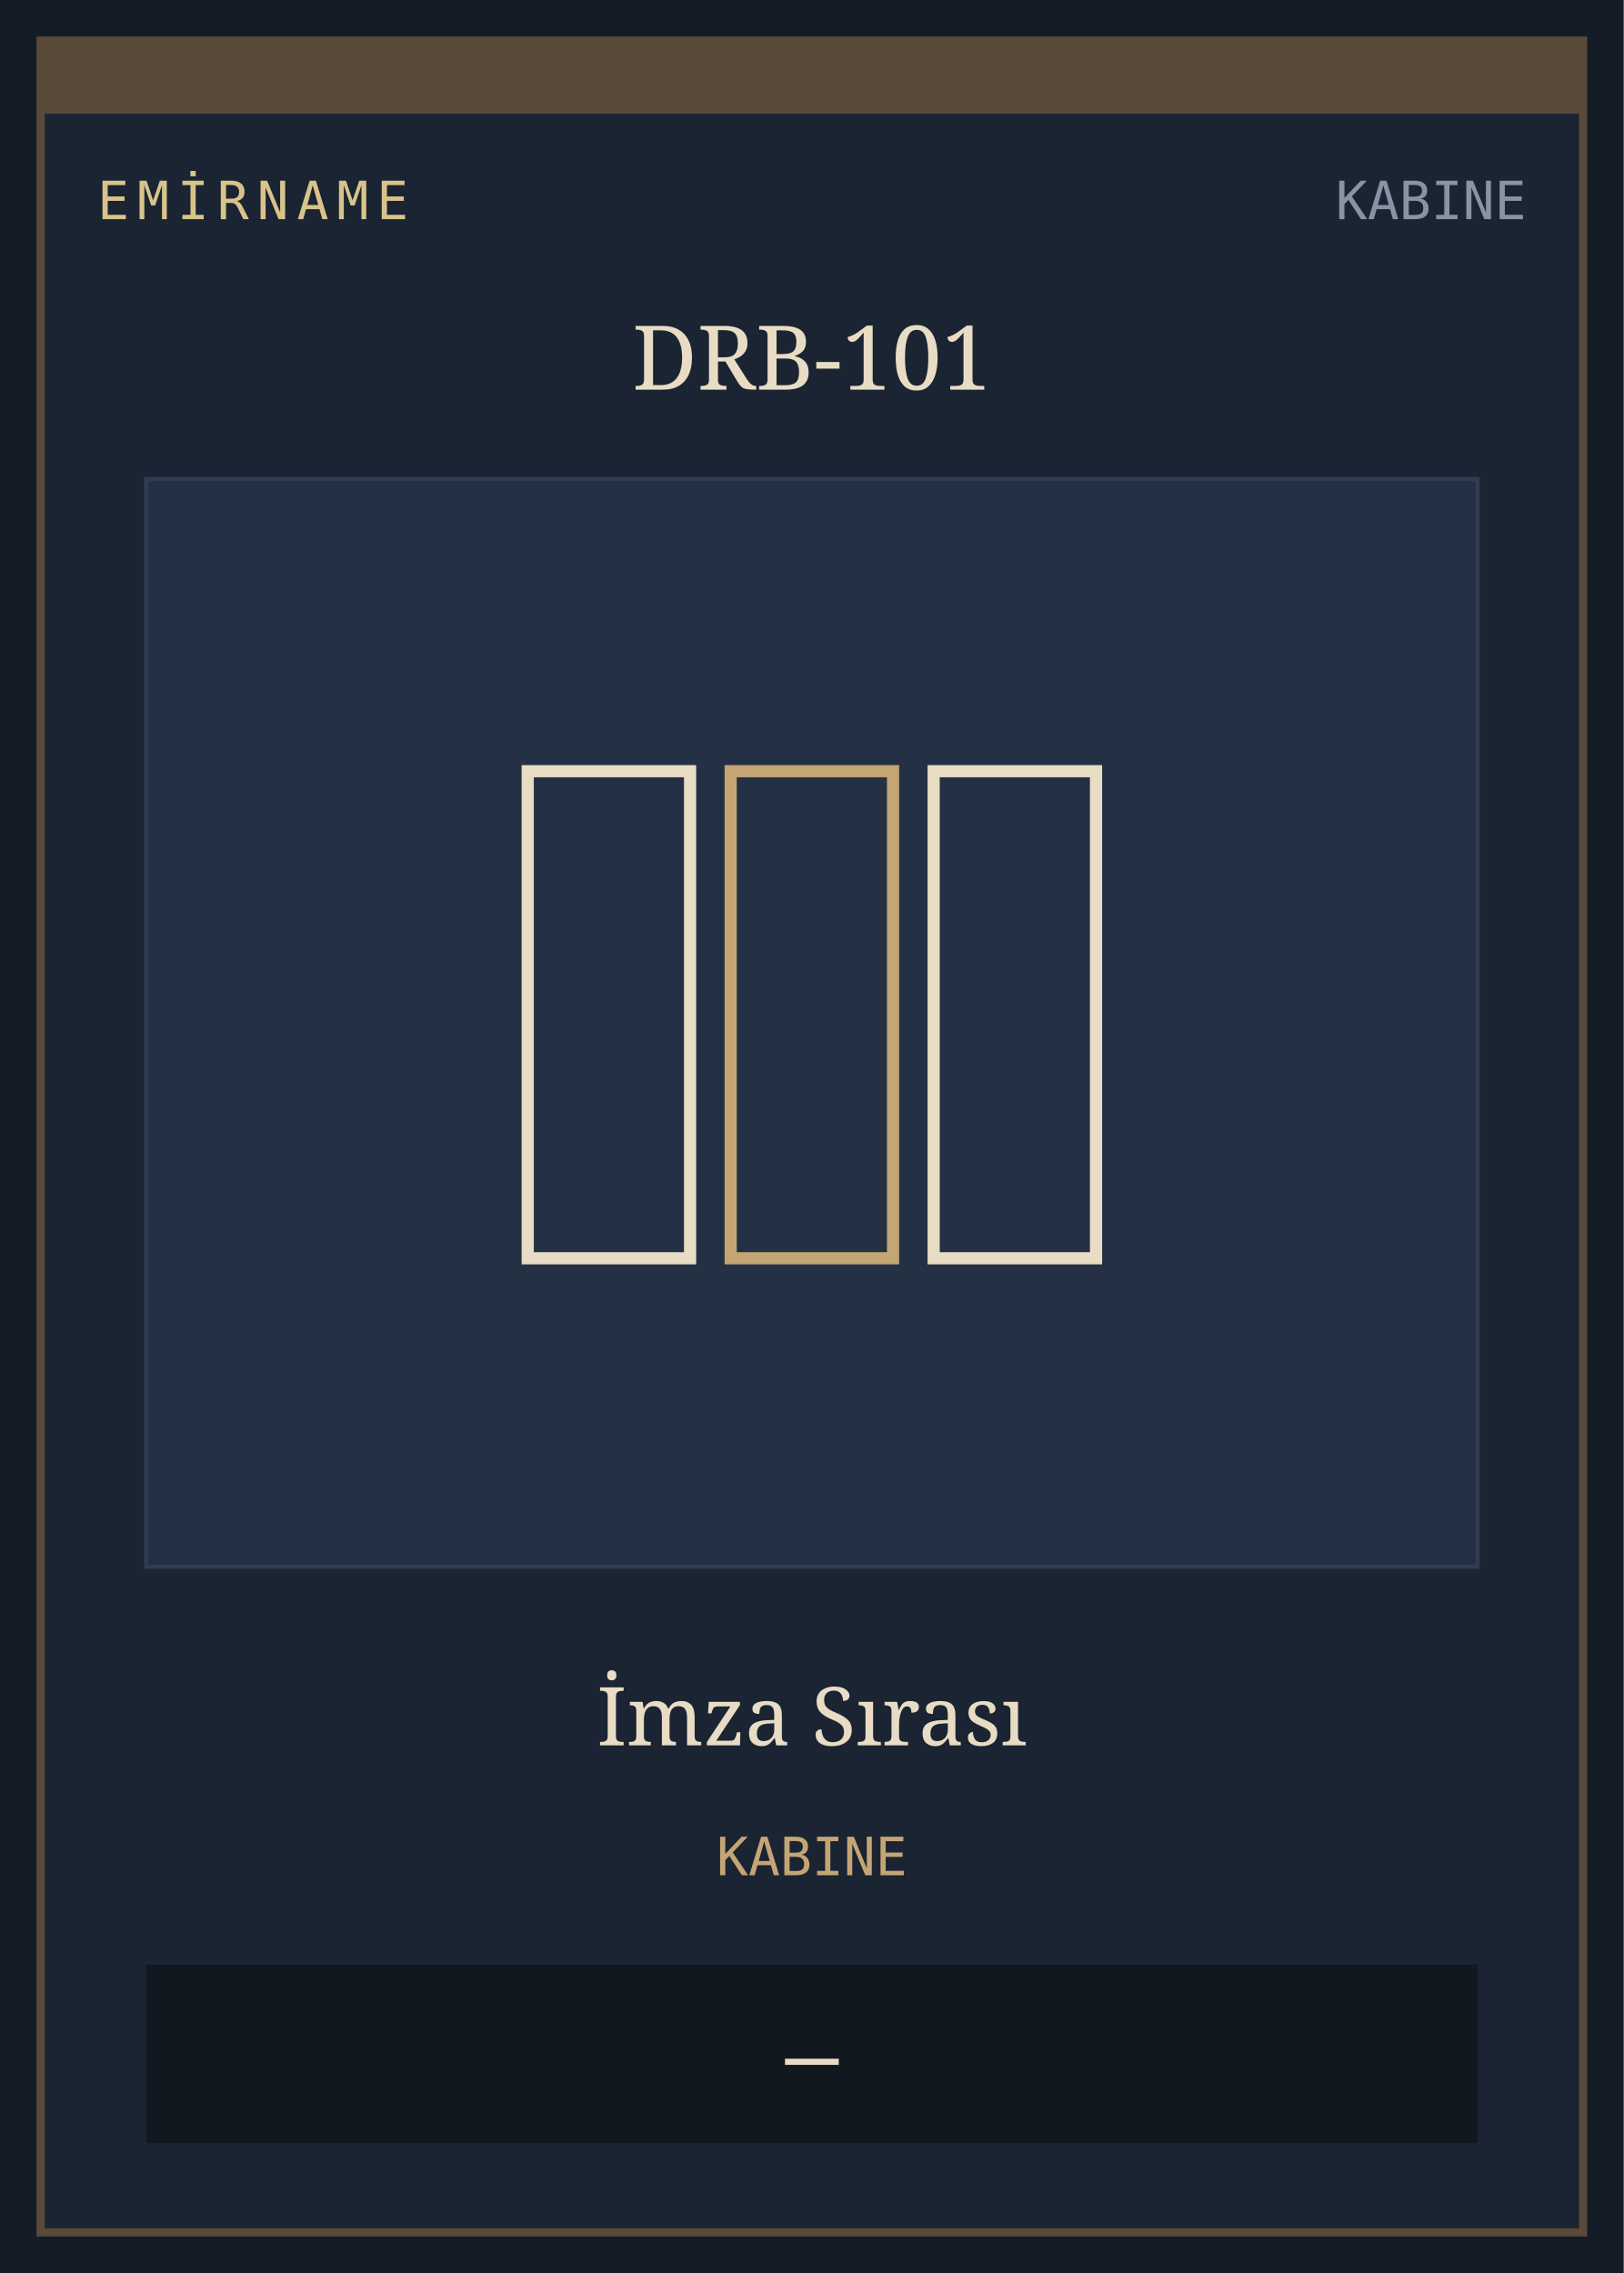
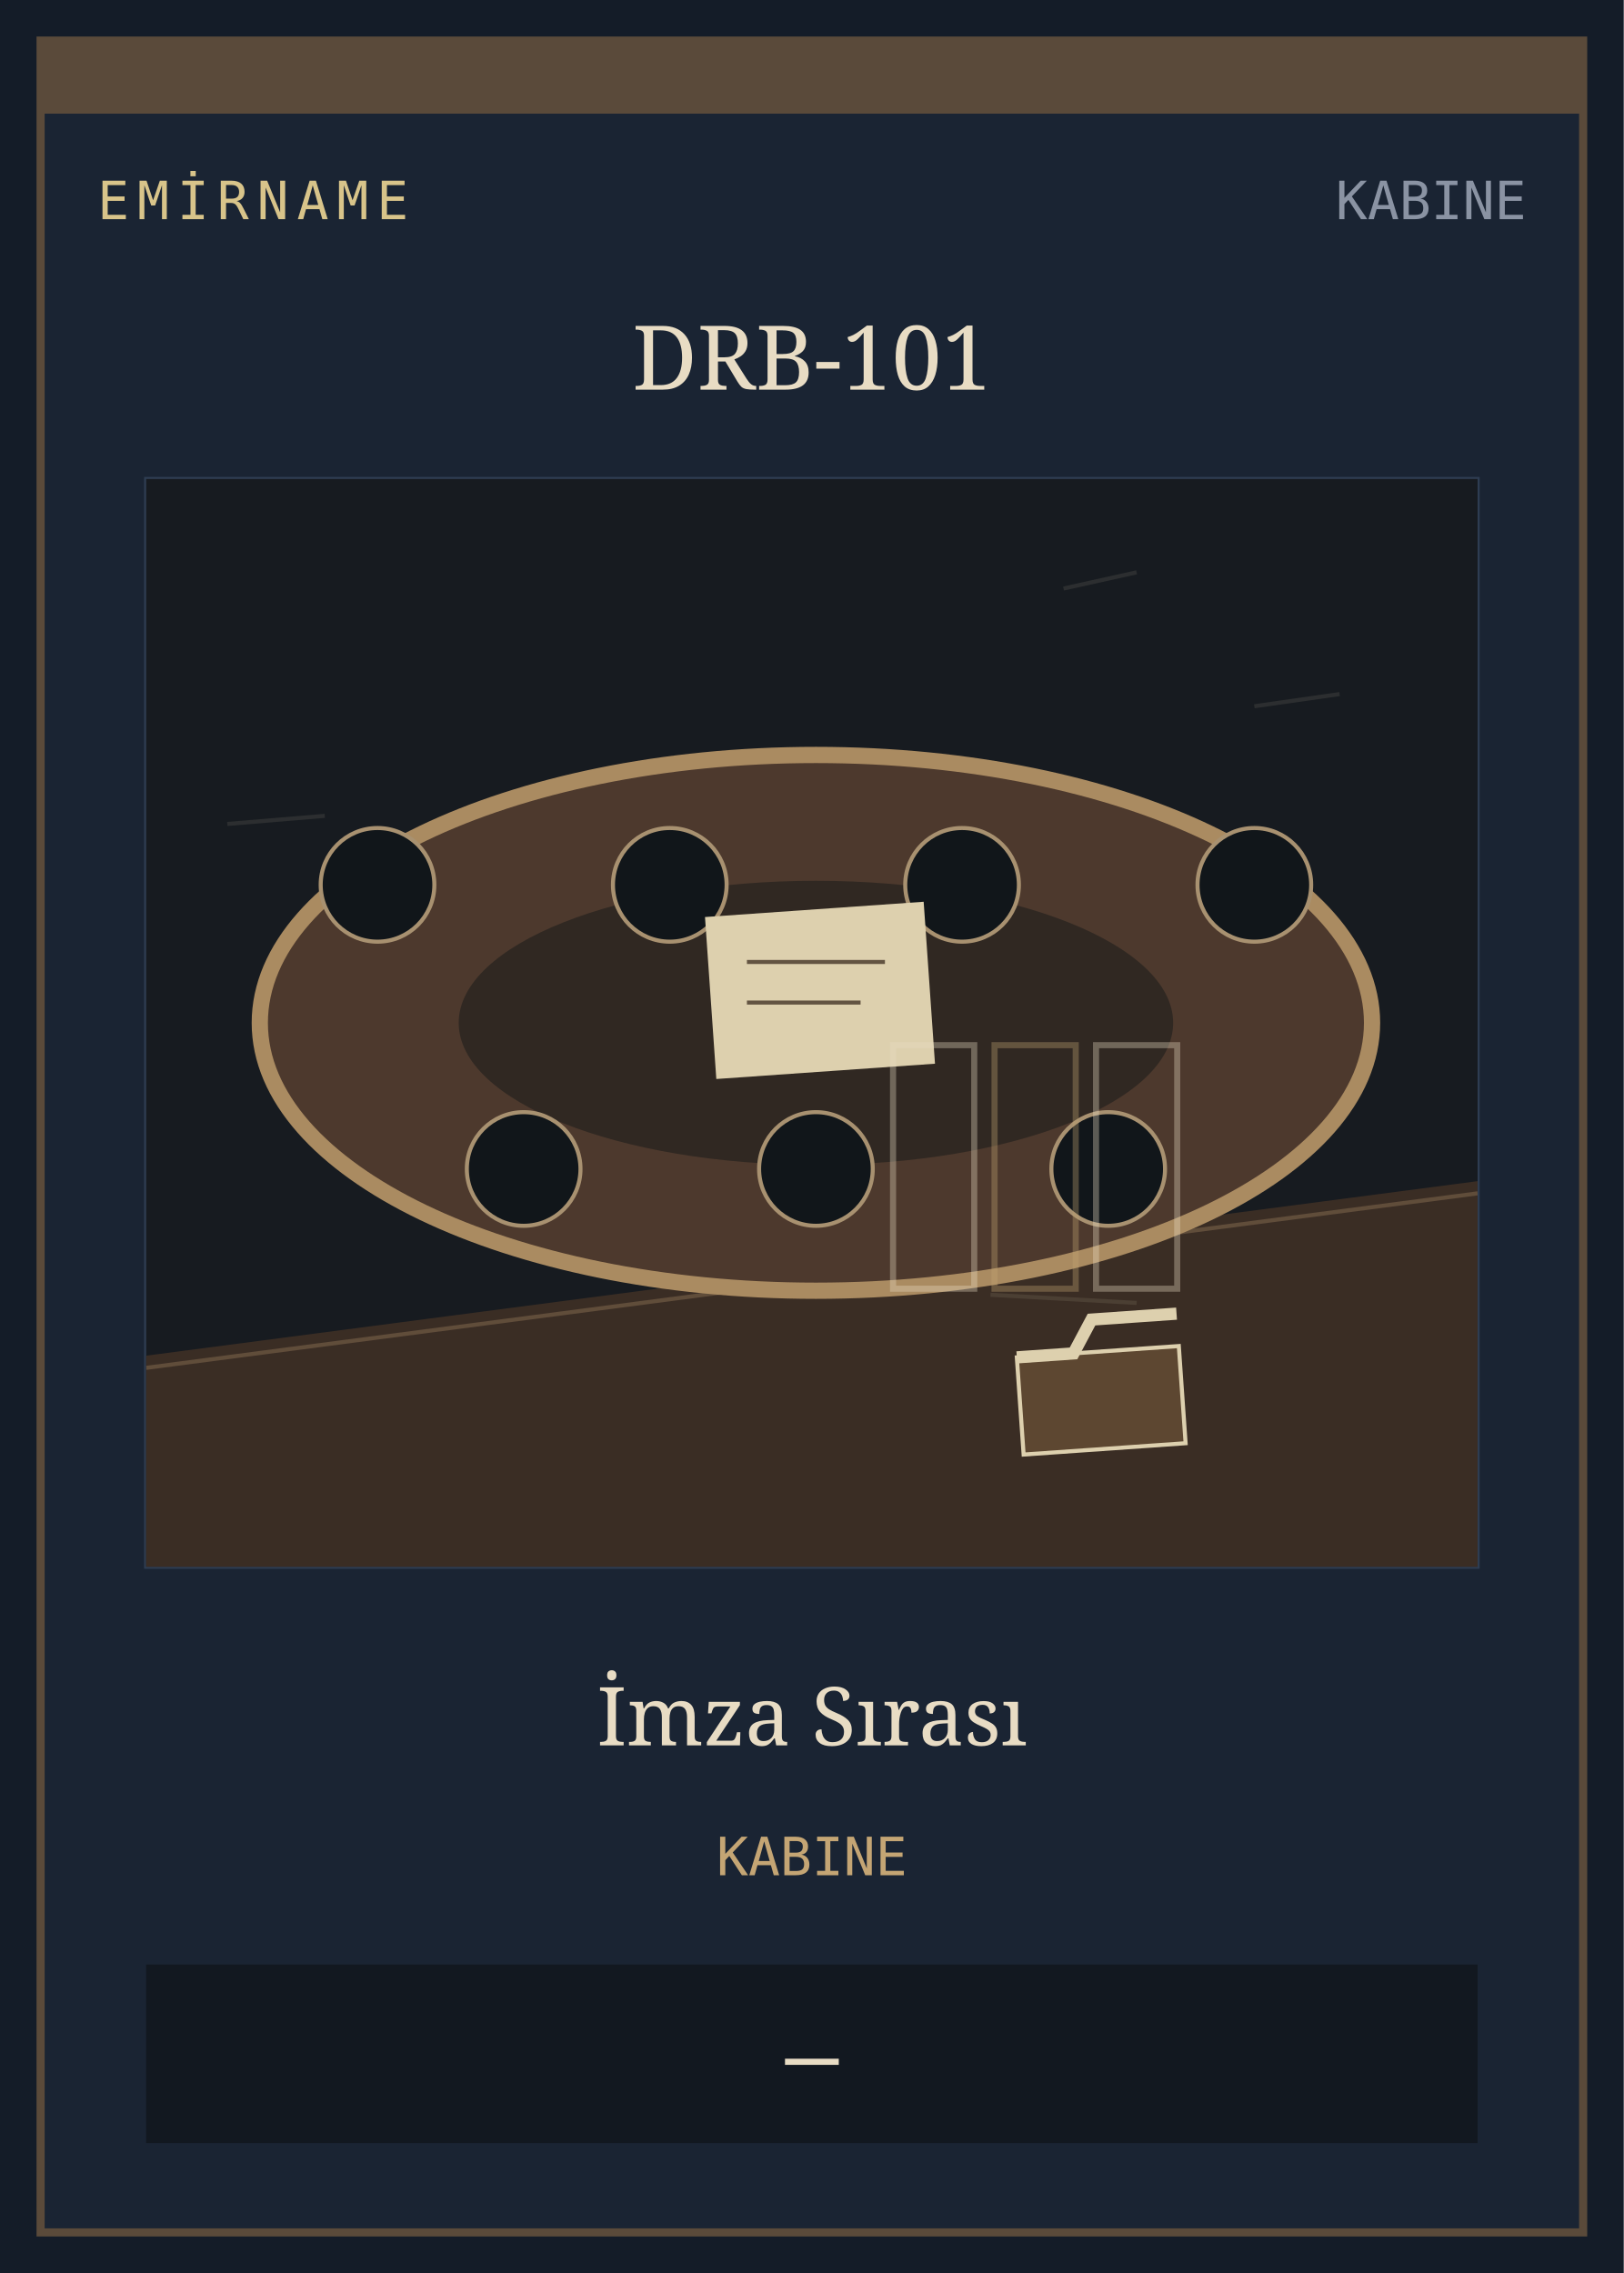
<svg xmlns="http://www.w3.org/2000/svg" viewBox="0 0 400 560" width="400" height="560">
+   <defs>
+     <clipPath id="scene">
+       <rect x="36" y="118" width="328" height="268" />
+     </clipPath>
+   </defs>
  <rect width="400" height="560" fill="#141c28" />
  <rect x="10" y="10" width="380" height="540" fill="#1a2433" stroke="#5a4a3a" stroke-width="2" />
  <rect x="10" y="10" width="380" height="18" fill="#5a4a3a" />
  <text x="24" y="54" fill="#d8c48a" font-family="ui-monospace,monospace" font-size="13" letter-spacing="2">EMİRNAME</text>
  <text x="376" y="54" text-anchor="end" fill="#8a93a3" font-family="ui-monospace,monospace" font-size="13">KABINE</text>
  <text x="200" y="96" text-anchor="middle" fill="#e8dcc4" font-family="Georgia,serif" font-size="22">DRB-101</text>
  <rect x="36" y="118" width="328" height="268" fill="#243044" stroke="#2e3d52" stroke-width="1" />
-   <rect x="130" y="190" width="40" height="120" fill="none" stroke="#e8dcc4" stroke-width="3" />
-   <rect x="180" y="190" width="40" height="120" fill="none" stroke="#c4a574" stroke-width="3" />
-   <rect x="230" y="190" width="40" height="120" fill="none" stroke="#e8dcc4" stroke-width="3" />
+   <g clip-path="url(#scene)">
+     <rect x="36" y="118" width="328" height="268" fill="#171b20" />
+     <path d="M36 334 L364 291 V386 H36Z" fill="#3a2d24" />
+     <path d="M36 337 L364 294" stroke="#8f7355" opacity=".45" />
+     <path d="M262 145 l18 -4" stroke="#eadfbe" opacity=".10" />
+     <path d="M309 174 l21 -3" stroke="#eadfbe" opacity=".10" />
+     <path d="M56 203 l24 -2" stroke="#eadfbe" opacity=".10" />
+     <path d="M103 232 l27 -1" stroke="#eadfbe" opacity=".10" />
+     <path d="M150 261 l30 0" stroke="#eadfbe" opacity=".10" />
+     <path d="M197 290 l33 1" stroke="#eadfbe" opacity=".10" />
+     <path d="M244 319 l36 2" stroke="#eadfbe" opacity=".10" />
+     <ellipse cx="201" cy="252" rx="137" ry="66" fill="#4d392d" stroke="#aa8b61" stroke-width="4" />
+     <ellipse cx="201" cy="252" rx="88" ry="35" fill="#302822" />
+     <g fill="#11161a" stroke="#a89170">
+       <circle cx="93" cy="218" r="14" />
+       <circle cx="129" cy="288" r="14" />
+       <circle cx="165" cy="218" r="14" />
+       <circle cx="201" cy="288" r="14" />
+       <circle cx="237" cy="218" r="14" />
+       <circle cx="273" cy="288" r="14" />
+       <circle cx="309" cy="218" r="14" />
+     </g>
+     <rect x="175" y="224" width="54" height="40" fill="#ddd0ae" transform="rotate(-4 202 244)" />
+     <path d="M184 237h34M184 247h28" stroke="#635442" />
+     <g transform="translate(271 341) rotate(-4)">
+       <path d="M-20-8h40v24h-40z" fill="#5d4731" stroke="#ddd0ae" />
+       <path d="M-20-8h14l5-8h21" fill="none" stroke="#ddd0ae" stroke-width="3" />
+     </g>
+     <g opacity=".35" transform="scale(.5) translate(310 325)">
+       <rect x="130" y="190" width="40" height="120" fill="none" stroke="#e8dcc4" stroke-width="3" />
+       <rect x="180" y="190" width="40" height="120" fill="none" stroke="#c4a574" stroke-width="3" />
+       <rect x="230" y="190" width="40" height="120" fill="none" stroke="#e8dcc4" stroke-width="3" />
+     </g>
+   </g>
  <text x="200" y="430" text-anchor="middle" fill="#e8dcc4" font-family="Georgia,serif" font-size="20">İmza Sırası</text>
  <text x="200" y="462" text-anchor="middle" fill="#c4a574" font-family="ui-monospace,monospace" font-size="13">KABINE</text>
  <rect x="36" y="484" width="328" height="44" fill="#121820" />
  <text x="200" y="514" text-anchor="middle" fill="#e8dcc4" font-family="ui-monospace,monospace" font-size="22">—</text>
</svg>
